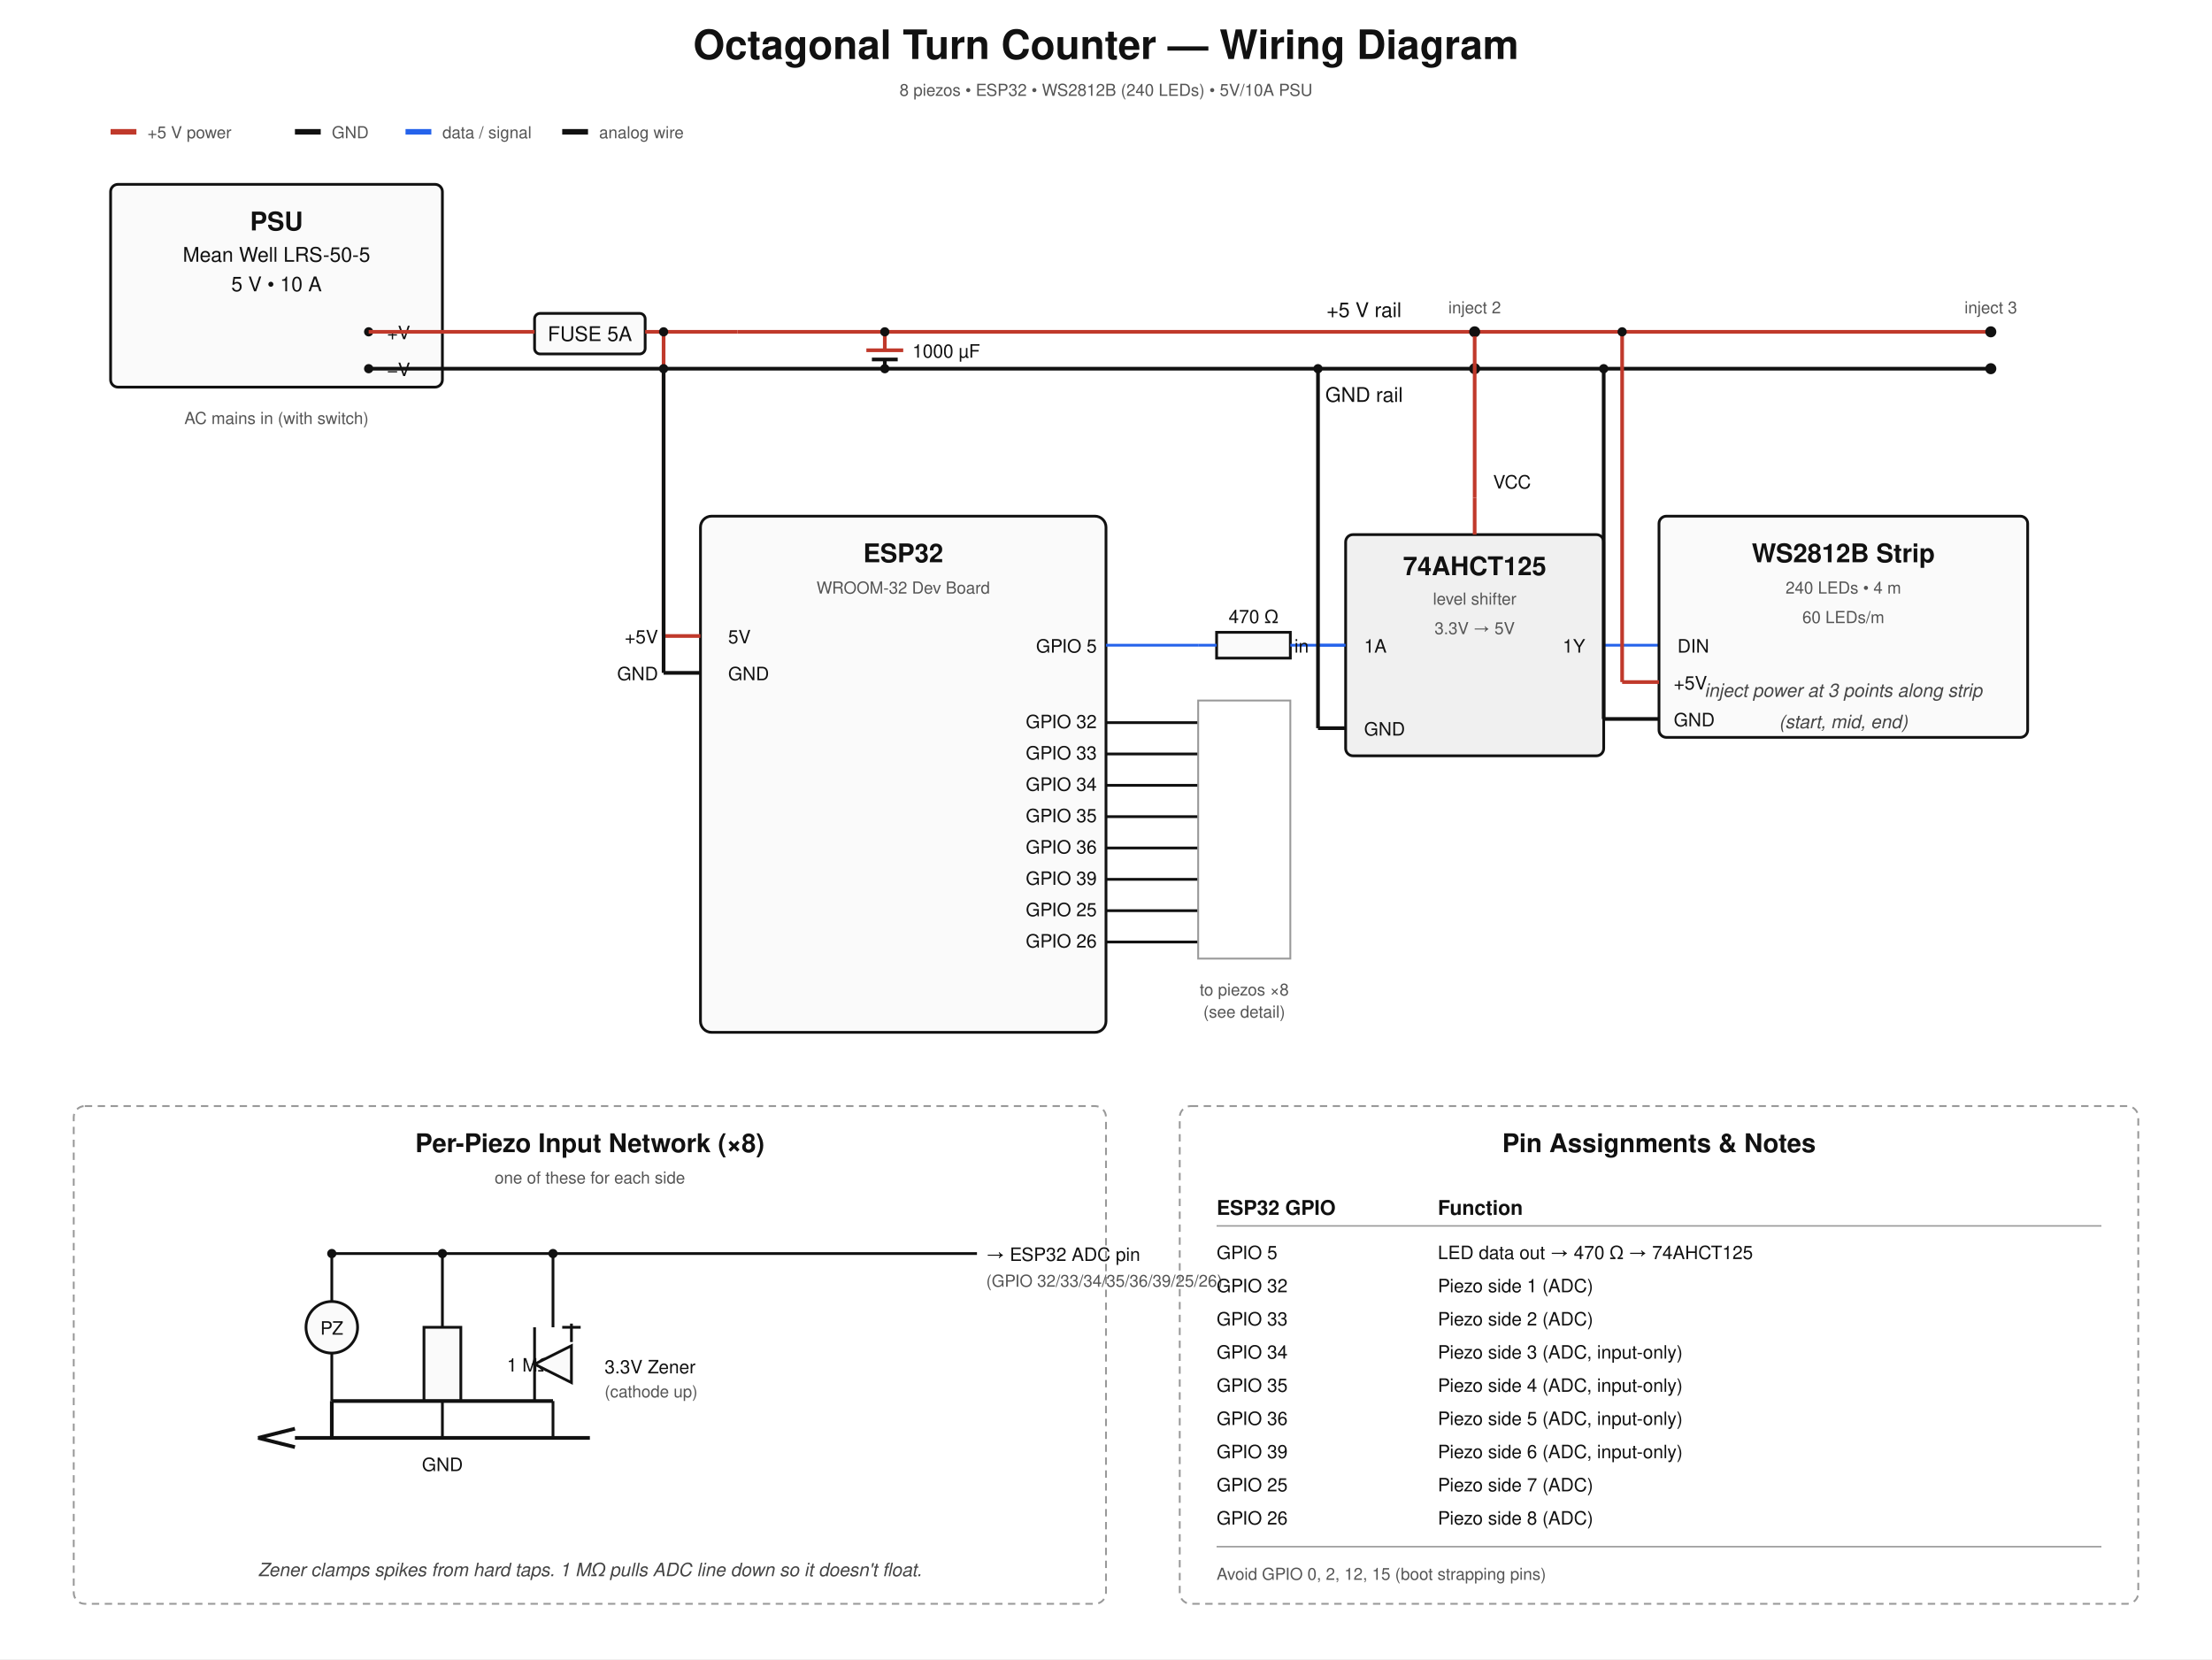
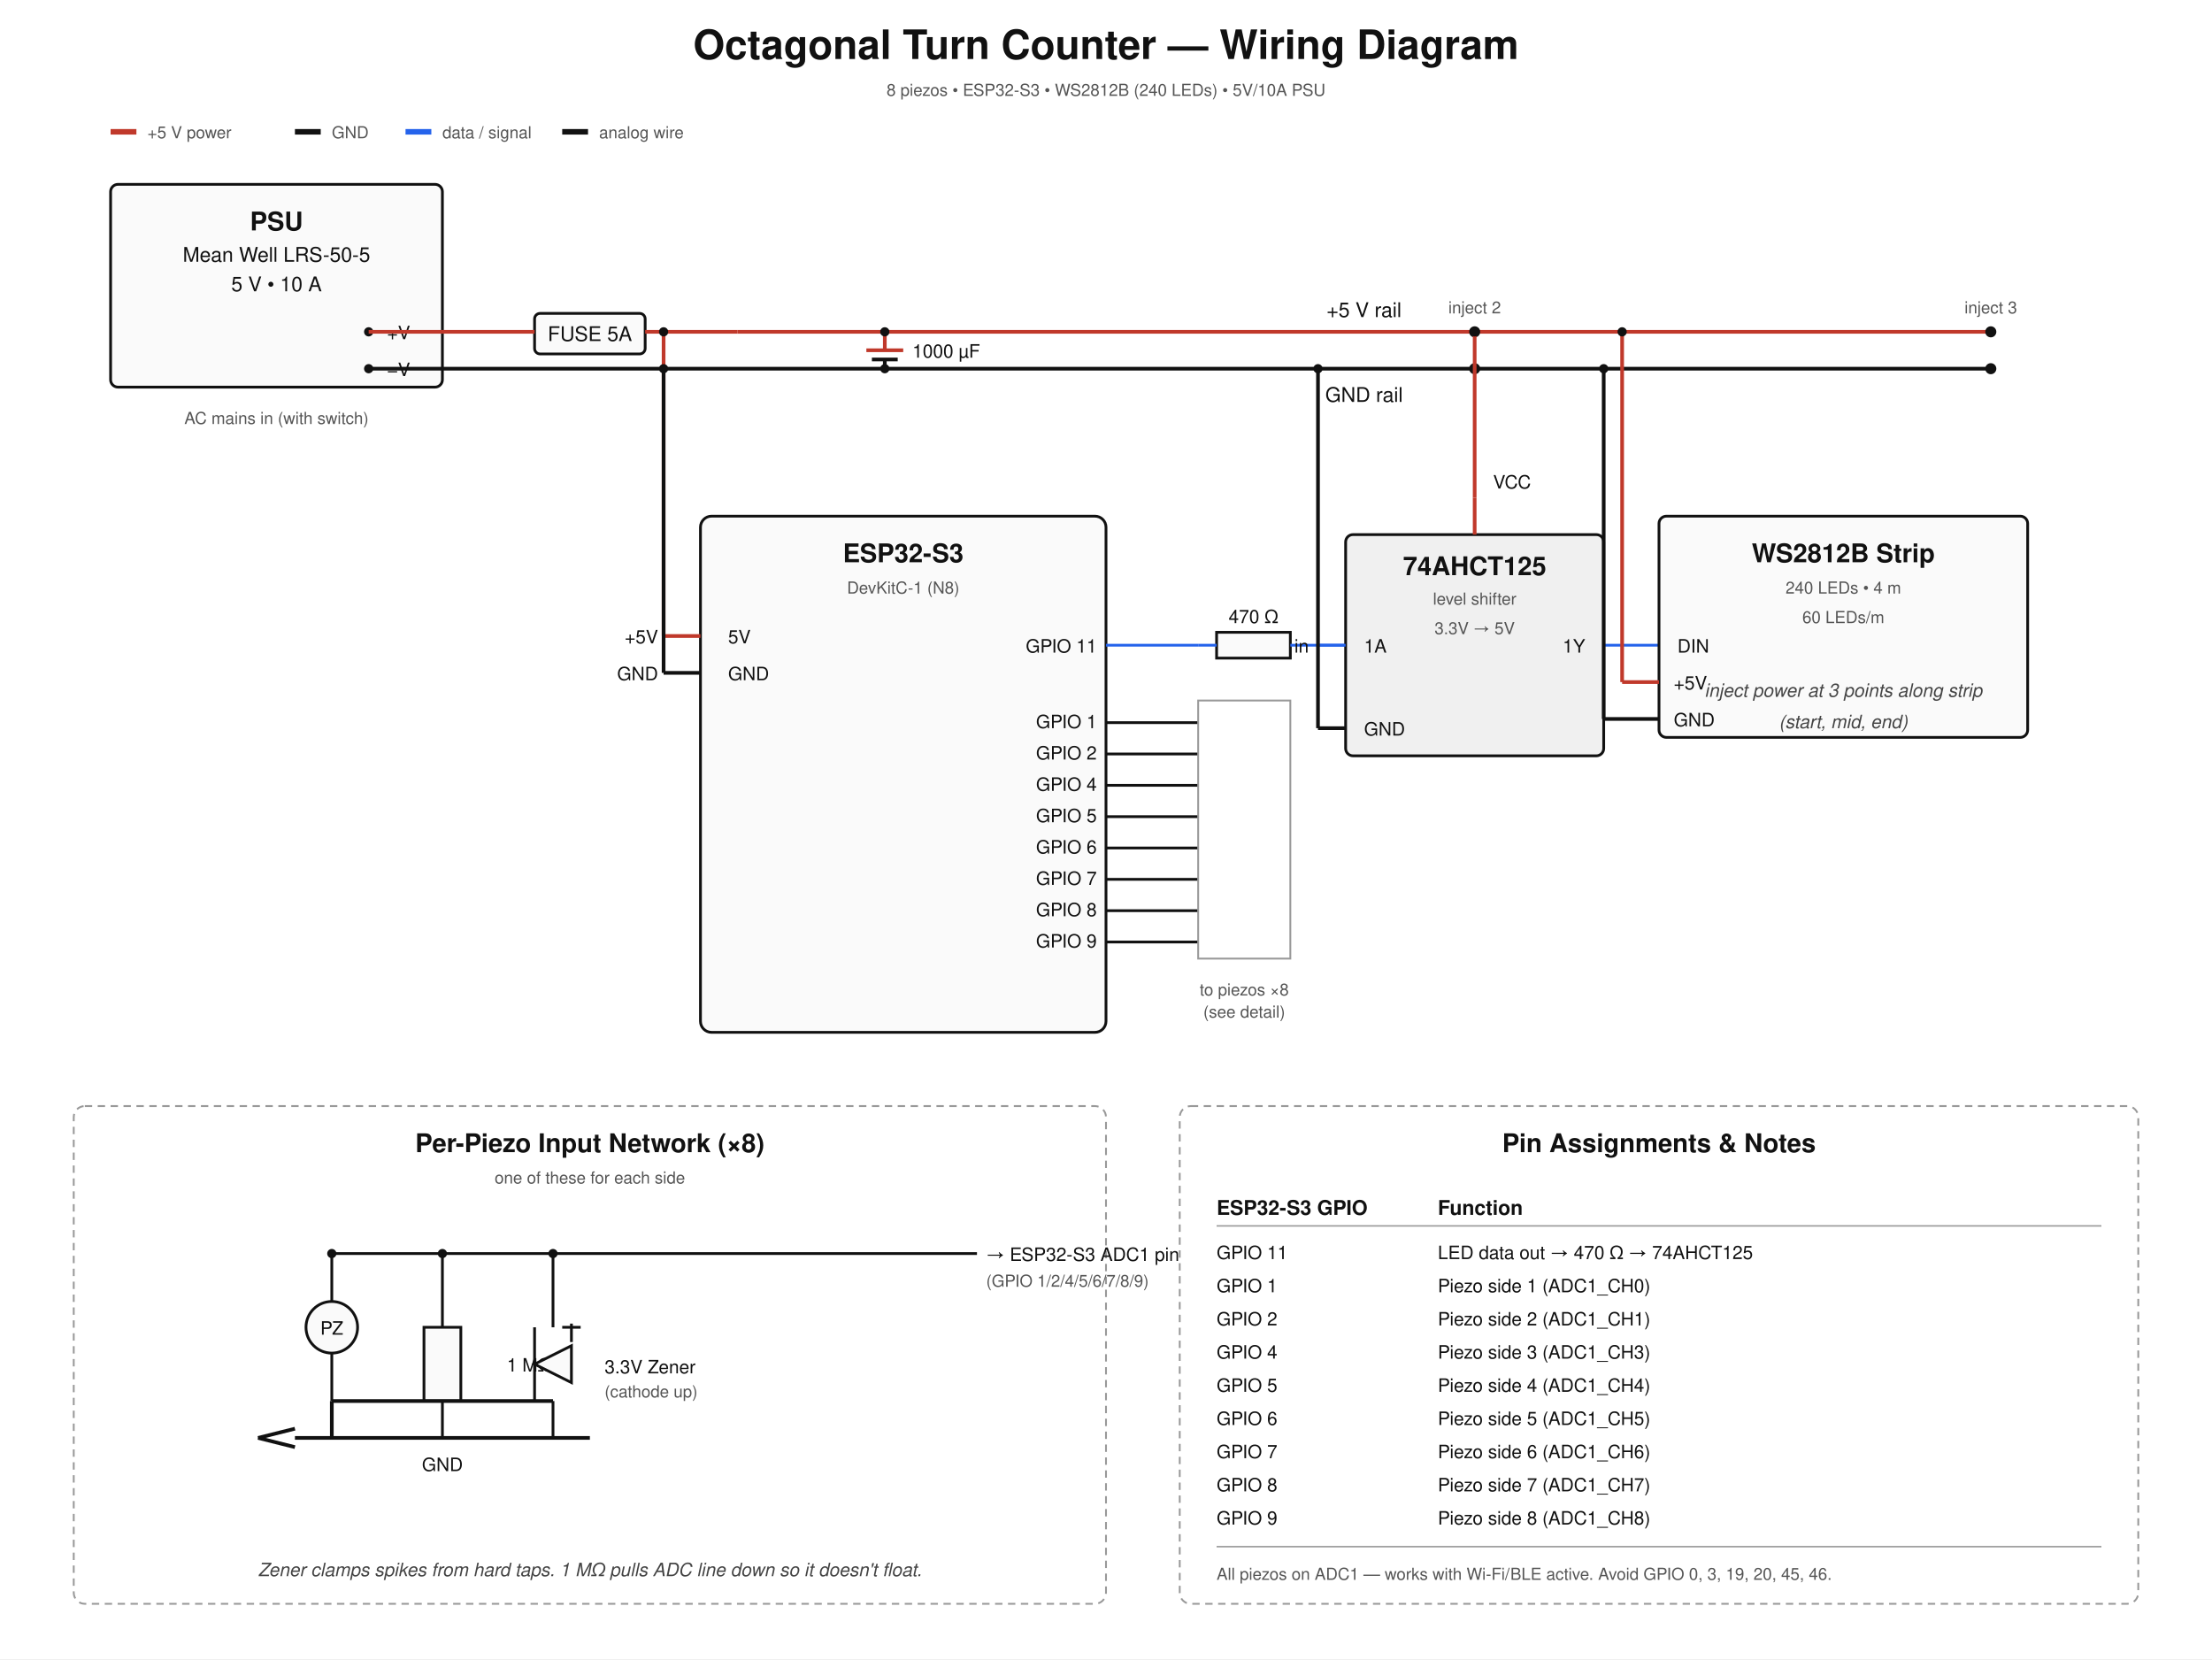
<svg xmlns="http://www.w3.org/2000/svg" viewBox="0 0 1200 900" font-family="Helvetica, Arial, sans-serif">
  <style>
    .title { font-size: 22px; font-weight: bold; fill: #111; }
    .subtitle { font-size: 14px; font-weight: bold; fill: #111; }
    .label { font-size: 11px; fill: #111; }
    .pin { font-size: 10px; fill: #111; }
    .small { font-size: 9px; fill: #555; }
    .component { fill: #fafafa; stroke: #111; stroke-width: 1.5; }
    .ic { fill: #f0f0f0; stroke: #111; stroke-width: 1.5; }
    .wire { stroke: #111; stroke-width: 1.5; fill: none; }
    .power { stroke: #c0392b; stroke-width: 2; fill: none; }
    .gnd { stroke: #111; stroke-width: 2; fill: none; }
    .signal { stroke: #2563eb; stroke-width: 1.5; fill: none; }
    .junction { fill: #111; }
    .note { font-size: 10px; fill: #444; font-style: italic; }
    .box { fill: none; stroke: #999; stroke-width: 1; stroke-dasharray: 4,3; }
  </style>
  <rect x="0" y="0" width="1200" height="900" fill="#ffffff" />
  <text x="600" y="32" text-anchor="middle" class="title">Octagonal Turn Counter — Wiring Diagram</text>
-   <text x="600" y="52" text-anchor="middle" class="small">8 piezos • ESP32 • WS2812B (240 LEDs) • 5V/10A PSU</text>
+   <text x="600" y="52" text-anchor="middle" class="small">8 piezos • ESP32-S3 • WS2812B (240 LEDs) • 5V/10A PSU</text>
  <g id="psu">
    <rect x="60" y="100" width="180" height="110" rx="4" class="component" />
    <text x="150" y="125" text-anchor="middle" class="subtitle">PSU</text>
    <text x="150" y="142" text-anchor="middle" class="label">Mean Well LRS-50-5</text>
    <text x="150" y="158" text-anchor="middle" class="label">5 V • 10 A</text>
    <circle cx="200" cy="180" r="2.5" class="junction" />
    <text x="210" y="184" class="pin">+V</text>
    <circle cx="200" cy="200" r="2.5" class="junction" />
    <text x="210" y="204" class="pin">−V</text>
    <text x="150" y="230" text-anchor="middle" class="small">AC mains in (with switch)</text>
  </g>
  <g id="fuse">
    <rect x="290" y="170" width="60" height="22" rx="3" class="component" />
    <text x="320" y="185" text-anchor="middle" class="label">FUSE 5A</text>
    <line x1="200" y1="180" x2="290" y2="180" class="power" />
    <line x1="350" y1="180" x2="400" y2="180" class="power" />
  </g>
  <line x1="400" y1="180" x2="1080" y2="180" class="power" />
  <text x="740" y="172" text-anchor="middle" class="label" fill="#c0392b">+5 V rail</text>
  <line x1="200" y1="200" x2="1080" y2="200" class="gnd" />
  <text x="740" y="218" text-anchor="middle" class="label">GND rail</text>
  <g id="cap">
    <line x1="480" y1="180" x2="480" y2="190" class="power" />
    <line x1="470" y1="190" x2="490" y2="190" class="power" stroke-width="2.5" />
    <line x1="473" y1="195" x2="487" y2="195" class="gnd" />
    <line x1="480" y1="195" x2="480" y2="200" class="gnd" />
    <text x="495" y="194" class="pin">1000 µF</text>
    <circle cx="480" cy="180" r="2.5" class="junction" />
    <circle cx="480" cy="200" r="2.5" class="junction" />
  </g>
  <g id="injection-marks">
    <circle cx="800" cy="180" r="3" class="junction" />
    <text x="800" y="170" text-anchor="middle" class="small">inject 2</text>
    <circle cx="1080" cy="180" r="3" class="junction" />
    <text x="1080" y="170" text-anchor="middle" class="small">inject 3</text>
    <circle cx="800" cy="200" r="3" class="junction" />
    <circle cx="1080" cy="200" r="3" class="junction" />
  </g>
  <g id="esp32">
    <rect x="380" y="280" width="220" height="280" rx="6" class="component" />
-     <text x="490" y="305" text-anchor="middle" class="subtitle">ESP32</text>
-     <text x="490" y="322" text-anchor="middle" class="small">WROOM-32 Dev Board</text>
+     <text x="490" y="305" text-anchor="middle" class="subtitle">ESP32-S3</text>
+     <text x="490" y="322" text-anchor="middle" class="small">DevKitC-1 (N8)</text>
    <line x1="380" y1="345" x2="360" y2="345" class="power" />
    <text x="395" y="349" class="pin">5V</text>
    <text x="357" y="349" text-anchor="end" class="pin" fill="#c0392b">+5V</text>
    <line x1="380" y1="365" x2="360" y2="365" class="gnd" />
    <text x="395" y="369" class="pin">GND</text>
    <text x="357" y="369" text-anchor="end" class="pin">GND</text>
    <line x1="600" y1="350" x2="650" y2="350" class="signal" />
-     <text x="595" y="354" text-anchor="end" class="pin">GPIO 5</text>
-     <text x="595" y="395" text-anchor="end" class="pin">GPIO 32</text>
+     <text x="595" y="354" text-anchor="end" class="pin">GPIO 11</text>
+     <text x="595" y="395" text-anchor="end" class="pin">GPIO 1</text>
    <line x1="600" y1="392" x2="650" y2="392" class="wire" />
-     <text x="595" y="412" text-anchor="end" class="pin">GPIO 33</text>
+     <text x="595" y="412" text-anchor="end" class="pin">GPIO 2</text>
    <line x1="600" y1="409" x2="650" y2="409" class="wire" />
-     <text x="595" y="429" text-anchor="end" class="pin">GPIO 34</text>
+     <text x="595" y="429" text-anchor="end" class="pin">GPIO 4</text>
    <line x1="600" y1="426" x2="650" y2="426" class="wire" />
-     <text x="595" y="446" text-anchor="end" class="pin">GPIO 35</text>
+     <text x="595" y="446" text-anchor="end" class="pin">GPIO 5</text>
    <line x1="600" y1="443" x2="650" y2="443" class="wire" />
-     <text x="595" y="463" text-anchor="end" class="pin">GPIO 36</text>
+     <text x="595" y="463" text-anchor="end" class="pin">GPIO 6</text>
    <line x1="600" y1="460" x2="650" y2="460" class="wire" />
-     <text x="595" y="480" text-anchor="end" class="pin">GPIO 39</text>
+     <text x="595" y="480" text-anchor="end" class="pin">GPIO 7</text>
    <line x1="600" y1="477" x2="650" y2="477" class="wire" />
-     <text x="595" y="497" text-anchor="end" class="pin">GPIO 25</text>
+     <text x="595" y="497" text-anchor="end" class="pin">GPIO 8</text>
    <line x1="600" y1="494" x2="650" y2="494" class="wire" />
-     <text x="595" y="514" text-anchor="end" class="pin">GPIO 26</text>
+     <text x="595" y="514" text-anchor="end" class="pin">GPIO 9</text>
    <line x1="600" y1="511" x2="650" y2="511" class="wire" />
    <rect x="650" y="380" width="50" height="140" fill="none" stroke="#999" stroke-width="1" />
    <text x="675" y="540" text-anchor="middle" class="small">to piezos ×8</text>
    <text x="675" y="552" text-anchor="middle" class="small">(see detail)</text>
  </g>
  <line x1="360" y1="345" x2="360" y2="180" class="power" />
  <circle cx="360" cy="180" r="2.5" class="junction" />
  <line x1="360" y1="365" x2="360" y2="200" class="gnd" />
  <circle cx="360" cy="200" r="2.5" class="junction" />
  <g id="resistor-470">
    <rect x="660" y="343" width="40" height="14" class="component" />
    <text x="680" y="338" text-anchor="middle" class="pin">470 Ω</text>
    <line x1="650" y1="350" x2="660" y2="350" class="signal" />
    <line x1="700" y1="350" x2="730" y2="350" class="signal" />
  </g>
  <g id="level-shifter">
    <rect x="730" y="290" width="140" height="120" rx="4" class="ic" />
    <text x="800" y="312" text-anchor="middle" class="subtitle">74AHCT125</text>
    <text x="800" y="328" text-anchor="middle" class="small">level shifter</text>
    <text x="800" y="344" text-anchor="middle" class="small">3.3V → 5V</text>
    <line x1="730" y1="350" x2="715" y2="350" class="signal" />
    <text x="740" y="354" class="pin">1A</text>
    <text x="710" y="354" text-anchor="end" class="pin">in</text>
    <line x1="870" y1="350" x2="900" y2="350" class="signal" />
    <text x="860" y="354" text-anchor="end" class="pin">1Y</text>
    <text x="905" y="354" class="pin">out</text>
    <line x1="800" y1="290" x2="800" y2="270" class="power" />
    <line x1="800" y1="270" x2="800" y2="180" class="power" />
    <circle cx="800" cy="180" r="2.5" class="junction" />
    <text x="810" y="265" class="pin">VCC</text>
    <line x1="730" y1="395" x2="715" y2="395" class="gnd" />
    <text x="740" y="399" class="pin">GND</text>
    <line x1="715" y1="395" x2="715" y2="200" class="gnd" />
    <circle cx="715" cy="200" r="2.5" class="junction" />
  </g>
  <g id="strip">
    <rect x="900" y="280" width="200" height="120" rx="4" class="component" fill="#fff8e1" />
    <text x="1000" y="305" text-anchor="middle" class="subtitle">WS2812B Strip</text>
    <text x="1000" y="322" text-anchor="middle" class="small">240 LEDs • 4 m</text>
    <text x="1000" y="338" text-anchor="middle" class="small">60 LEDs/m</text>
    <line x1="900" y1="350" x2="900" y2="350" class="signal" />
    <text x="910" y="354" class="pin">DIN</text>
    <line x1="900" y1="370" x2="880" y2="370" class="power" />
    <line x1="880" y1="370" x2="880" y2="180" class="power" />
    <circle cx="880" cy="180" r="2.5" class="junction" />
    <text x="908" y="374" class="pin">+5V</text>
    <line x1="900" y1="390" x2="870" y2="390" class="gnd" />
    <line x1="870" y1="390" x2="870" y2="200" class="gnd" />
    <circle cx="870" cy="200" r="2.5" class="junction" />
    <text x="908" y="394" class="pin">GND</text>
    <text x="1000" y="378" text-anchor="middle" class="note">inject power at 3 points along strip</text>
  </g>
  <g id="injection-1">
    <text x="1000" y="395" text-anchor="middle" class="note">(start, mid, end)</text>
  </g>
  <rect x="40" y="600" width="560" height="270" rx="6" class="box" />
  <text x="320" y="625" text-anchor="middle" class="subtitle">Per-Piezo Input Network (×8)</text>
  <text x="320" y="642" text-anchor="middle" class="small">one of these for each side</text>
  <g id="piezo-detail" transform="translate(80, 660)">
    <line x1="220" y1="20" x2="450" y2="20" class="wire" />
-     <text x="455" y="24" class="pin">→ ESP32 ADC pin</text>
-     <text x="455" y="38" class="small">(GPIO 32/33/34/35/36/39/25/26)</text>
+     <text x="455" y="24" class="pin">→ ESP32-S3 ADC1 pin</text>
+     <text x="455" y="38" class="small">(GPIO 1/2/4/5/6/7/8/9)</text>
    <circle cx="220" cy="20" r="2.5" class="junction" />
    <line x1="220" y1="20" x2="220" y2="60" class="wire" />
    <circle cx="160" cy="20" r="2.5" class="junction" />
    <line x1="160" y1="20" x2="160" y2="60" class="wire" />
    <line x1="220" y1="20" x2="160" y2="20" class="wire" />
    <circle cx="100" cy="20" r="2.5" class="junction" />
    <line x1="100" y1="20" x2="100" y2="60" class="wire" />
    <line x1="160" y1="20" x2="100" y2="20" class="wire" />
    <circle cx="100" cy="60" r="14" class="component" />
    <text x="100" y="64" text-anchor="middle" class="pin">PZ</text>
    <line x1="100" y1="74" x2="100" y2="100" class="wire" />
    <rect x="150" y="60" width="20" height="40" class="component" />
    <text x="195" y="84" class="pin">1 MΩ</text>
    <line x1="160" y1="100" x2="160" y2="120" class="wire" />
    <polygon points="210,80 230,70 230,90" fill="#fafafa" stroke="#111" stroke-width="1.5" />
    <line x1="210" y1="60" x2="210" y2="100" class="wire" />
    <line x1="230" y1="68" x2="230" y2="58" class="wire" />
    <line x1="225" y1="60" x2="235" y2="60" class="wire" />
    <line x1="220" y1="100" x2="220" y2="120" class="wire" />
    <text x="248" y="85" class="pin">3.3V Zener</text>
    <text x="248" y="98" class="small">(cathode up)</text>
    <line x1="100" y1="100" x2="220" y2="100" class="gnd" />
    <line x1="100" y1="100" x2="100" y2="120" class="gnd" />
    <line x1="80" y1="120" x2="240" y2="120" class="gnd" />
    <text x="160" y="138" text-anchor="middle" class="pin">GND</text>
    <line x1="60" y1="120" x2="80" y2="115" class="gnd" />
    <line x1="60" y1="120" x2="80" y2="125" class="gnd" />
  </g>
  <text x="320" y="855" text-anchor="middle" class="note">Zener clamps spikes from hard taps. 1 MΩ pulls ADC line down so it doesn't float.</text>
  <rect x="640" y="600" width="520" height="270" rx="6" class="box" />
  <text x="900" y="625" text-anchor="middle" class="subtitle">Pin Assignments &amp; Notes</text>
  <g transform="translate(660, 645)">
-     <text x="0" y="14" class="label" font-weight="bold">ESP32 GPIO</text>
+     <text x="0" y="14" class="label" font-weight="bold">ESP32-S3 GPIO</text>
    <text x="120" y="14" class="label" font-weight="bold">Function</text>
    <line x1="0" y1="20" x2="480" y2="20" stroke="#999" stroke-width="0.8" />
-     <text x="0" y="38" class="pin">GPIO 5</text>
+     <text x="0" y="38" class="pin">GPIO 11</text>
    <text x="120" y="38" class="pin">LED data out → 470 Ω → 74AHCT125</text>
-     <text x="0" y="56" class="pin">GPIO 32</text>
-     <text x="120" y="56" class="pin">Piezo side 1 (ADC)</text>
-     <text x="0" y="74" class="pin">GPIO 33</text>
-     <text x="120" y="74" class="pin">Piezo side 2 (ADC)</text>
-     <text x="0" y="92" class="pin">GPIO 34</text>
-     <text x="120" y="92" class="pin">Piezo side 3 (ADC, input-only)</text>
-     <text x="0" y="110" class="pin">GPIO 35</text>
-     <text x="120" y="110" class="pin">Piezo side 4 (ADC, input-only)</text>
-     <text x="0" y="128" class="pin">GPIO 36</text>
-     <text x="120" y="128" class="pin">Piezo side 5 (ADC, input-only)</text>
-     <text x="0" y="146" class="pin">GPIO 39</text>
-     <text x="120" y="146" class="pin">Piezo side 6 (ADC, input-only)</text>
-     <text x="0" y="164" class="pin">GPIO 25</text>
-     <text x="120" y="164" class="pin">Piezo side 7 (ADC)</text>
-     <text x="0" y="182" class="pin">GPIO 26</text>
-     <text x="120" y="182" class="pin">Piezo side 8 (ADC)</text>
+     <text x="0" y="56" class="pin">GPIO 1</text>
+     <text x="120" y="56" class="pin">Piezo side 1 (ADC1_CH0)</text>
+     <text x="0" y="74" class="pin">GPIO 2</text>
+     <text x="120" y="74" class="pin">Piezo side 2 (ADC1_CH1)</text>
+     <text x="0" y="92" class="pin">GPIO 4</text>
+     <text x="120" y="92" class="pin">Piezo side 3 (ADC1_CH3)</text>
+     <text x="0" y="110" class="pin">GPIO 5</text>
+     <text x="120" y="110" class="pin">Piezo side 4 (ADC1_CH4)</text>
+     <text x="0" y="128" class="pin">GPIO 6</text>
+     <text x="120" y="128" class="pin">Piezo side 5 (ADC1_CH5)</text>
+     <text x="0" y="146" class="pin">GPIO 7</text>
+     <text x="120" y="146" class="pin">Piezo side 6 (ADC1_CH6)</text>
+     <text x="0" y="164" class="pin">GPIO 8</text>
+     <text x="120" y="164" class="pin">Piezo side 7 (ADC1_CH7)</text>
+     <text x="0" y="182" class="pin">GPIO 9</text>
+     <text x="120" y="182" class="pin">Piezo side 8 (ADC1_CH8)</text>
    <line x1="0" y1="194" x2="480" y2="194" stroke="#999" stroke-width="0.8" />
-     <text x="0" y="212" class="small">Avoid GPIO 0, 2, 12, 15 (boot strapping pins)</text>
+     <text x="0" y="212" class="small">All piezos on ADC1 — works with Wi-Fi/BLE active. Avoid GPIO 0, 3, 19, 20, 45, 46.</text>
  </g>
  <g transform="translate(60, 70)">
    <rect x="0" y="0" width="14" height="3" fill="#c0392b" />
    <text x="20" y="5" class="small">+5 V power</text>
    <rect x="100" y="0" width="14" height="3" fill="#111" />
    <text x="120" y="5" class="small">GND</text>
    <rect x="160" y="0" width="14" height="3" fill="#2563eb" />
    <text x="180" y="5" class="small">data / signal</text>
    <rect x="245" y="0" width="14" height="3" fill="#111" />
    <text x="265" y="5" class="small">analog wire</text>
  </g>
</svg>
